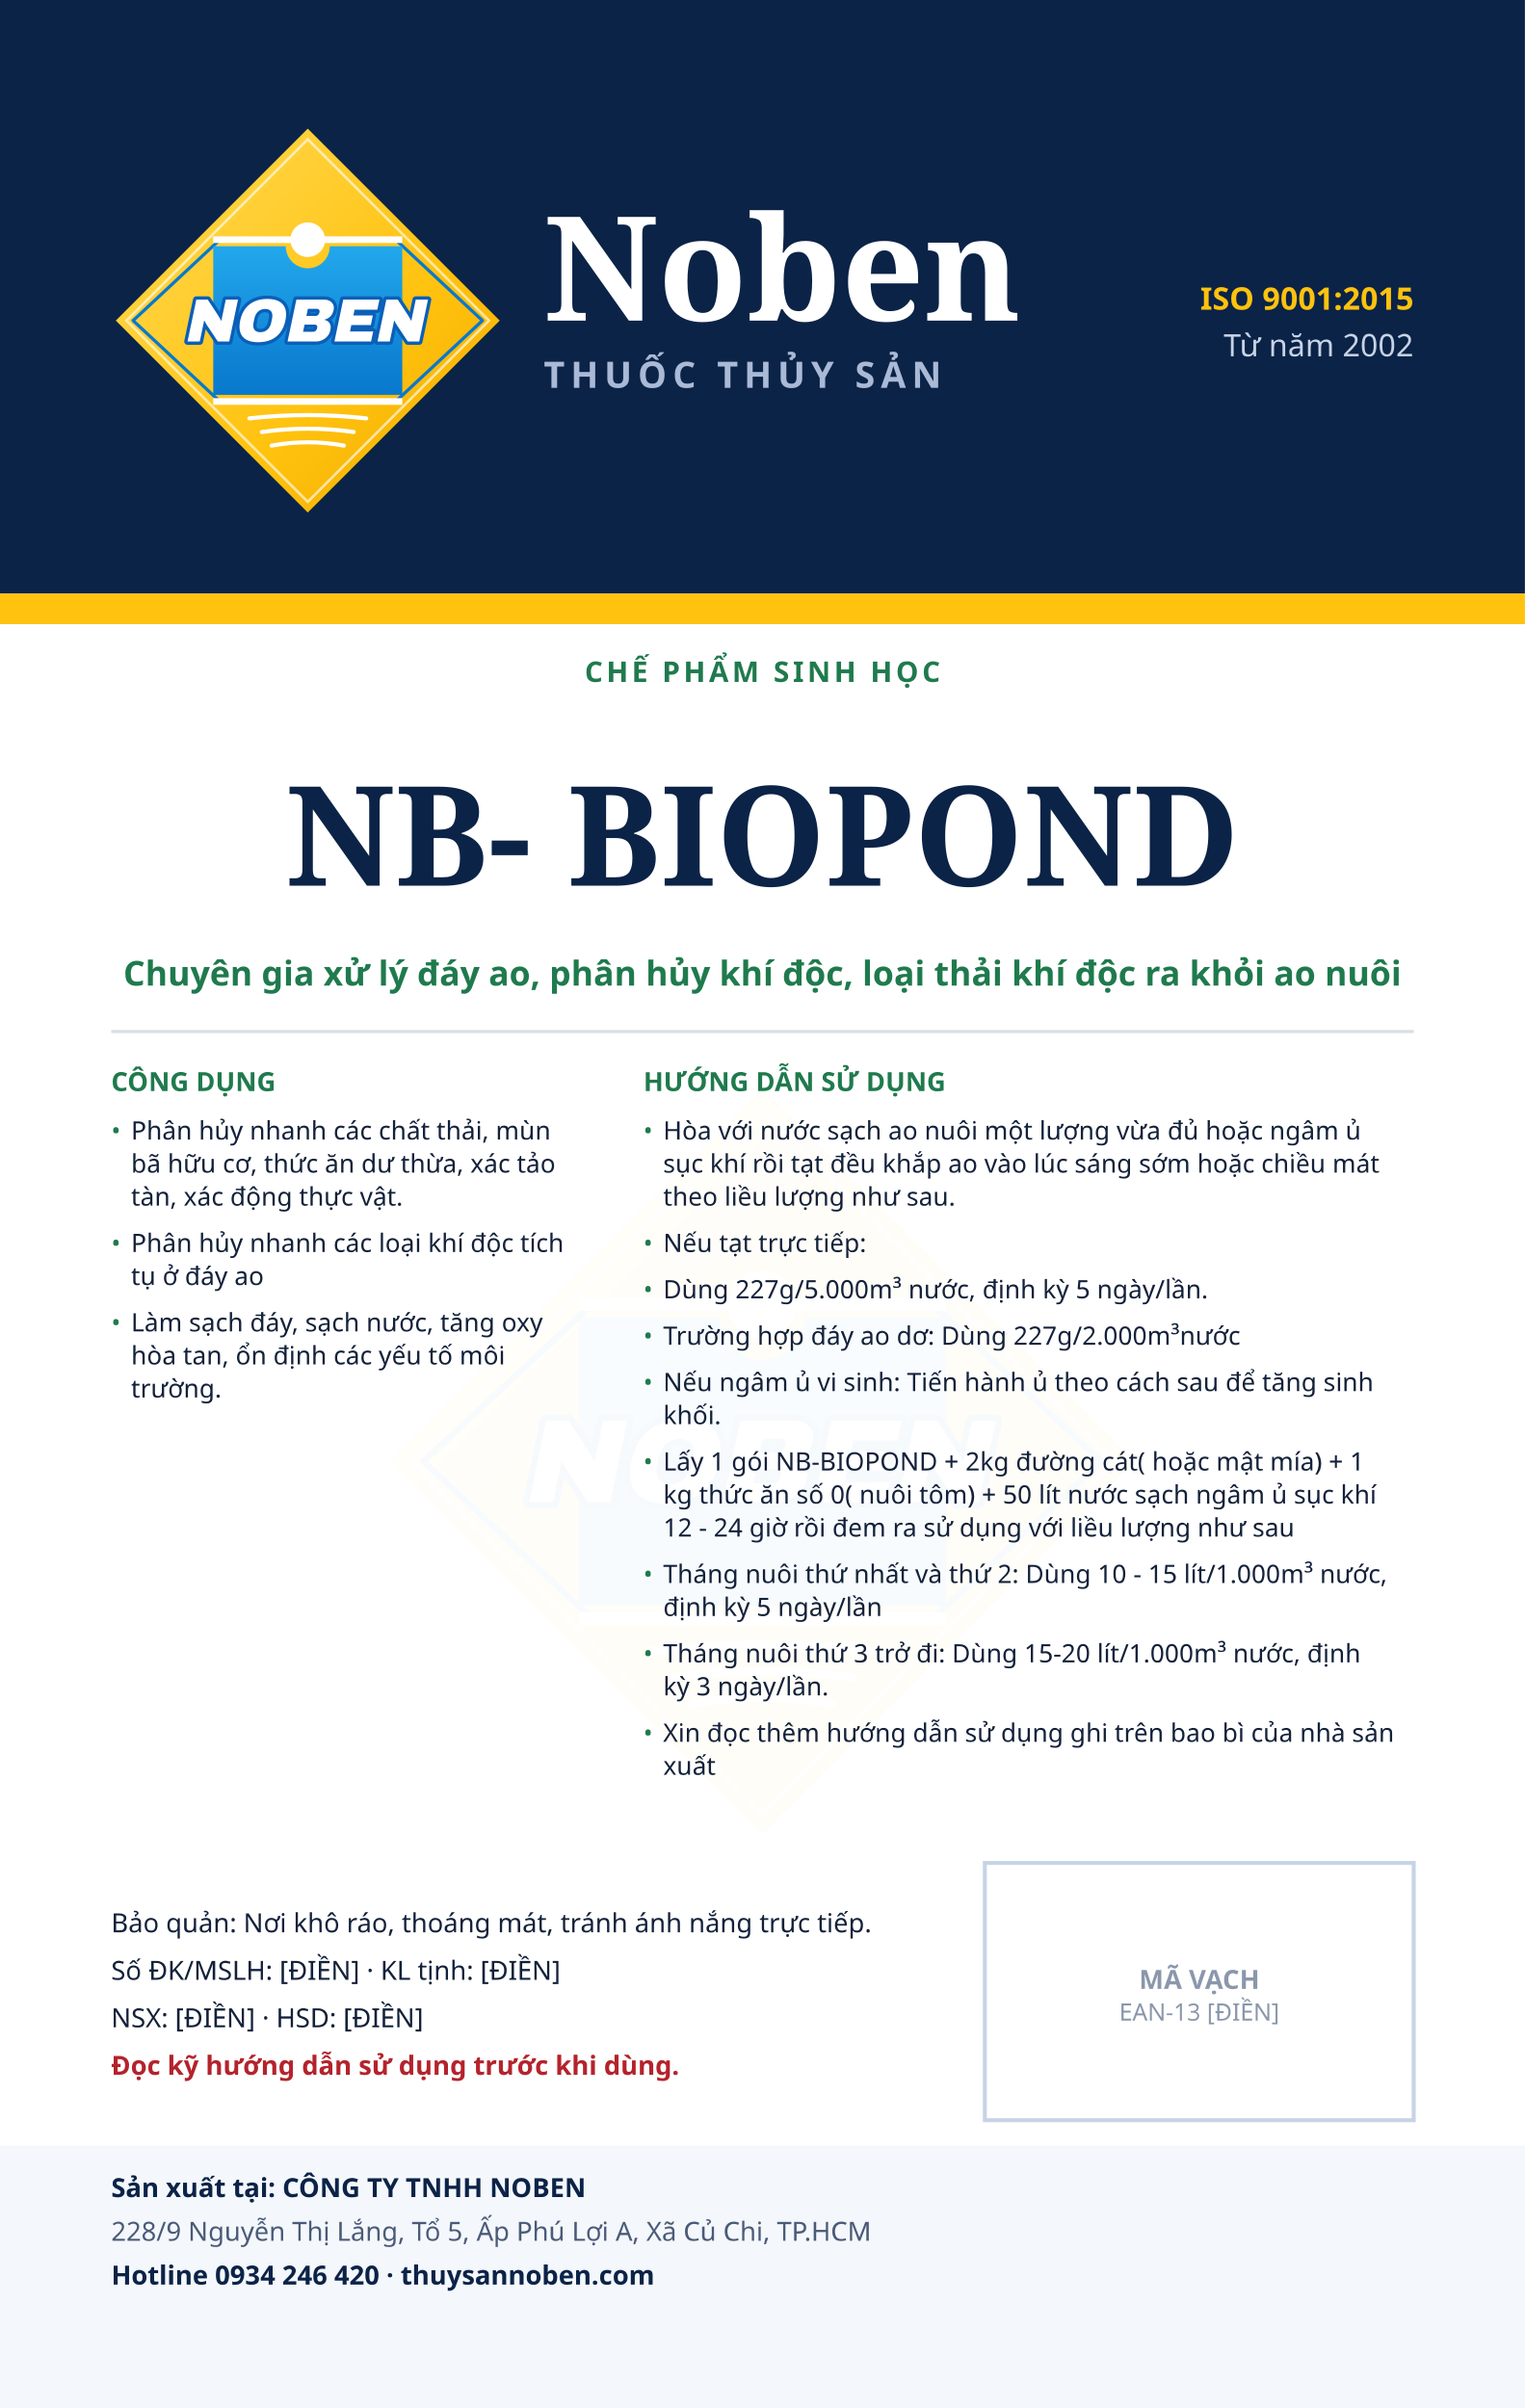
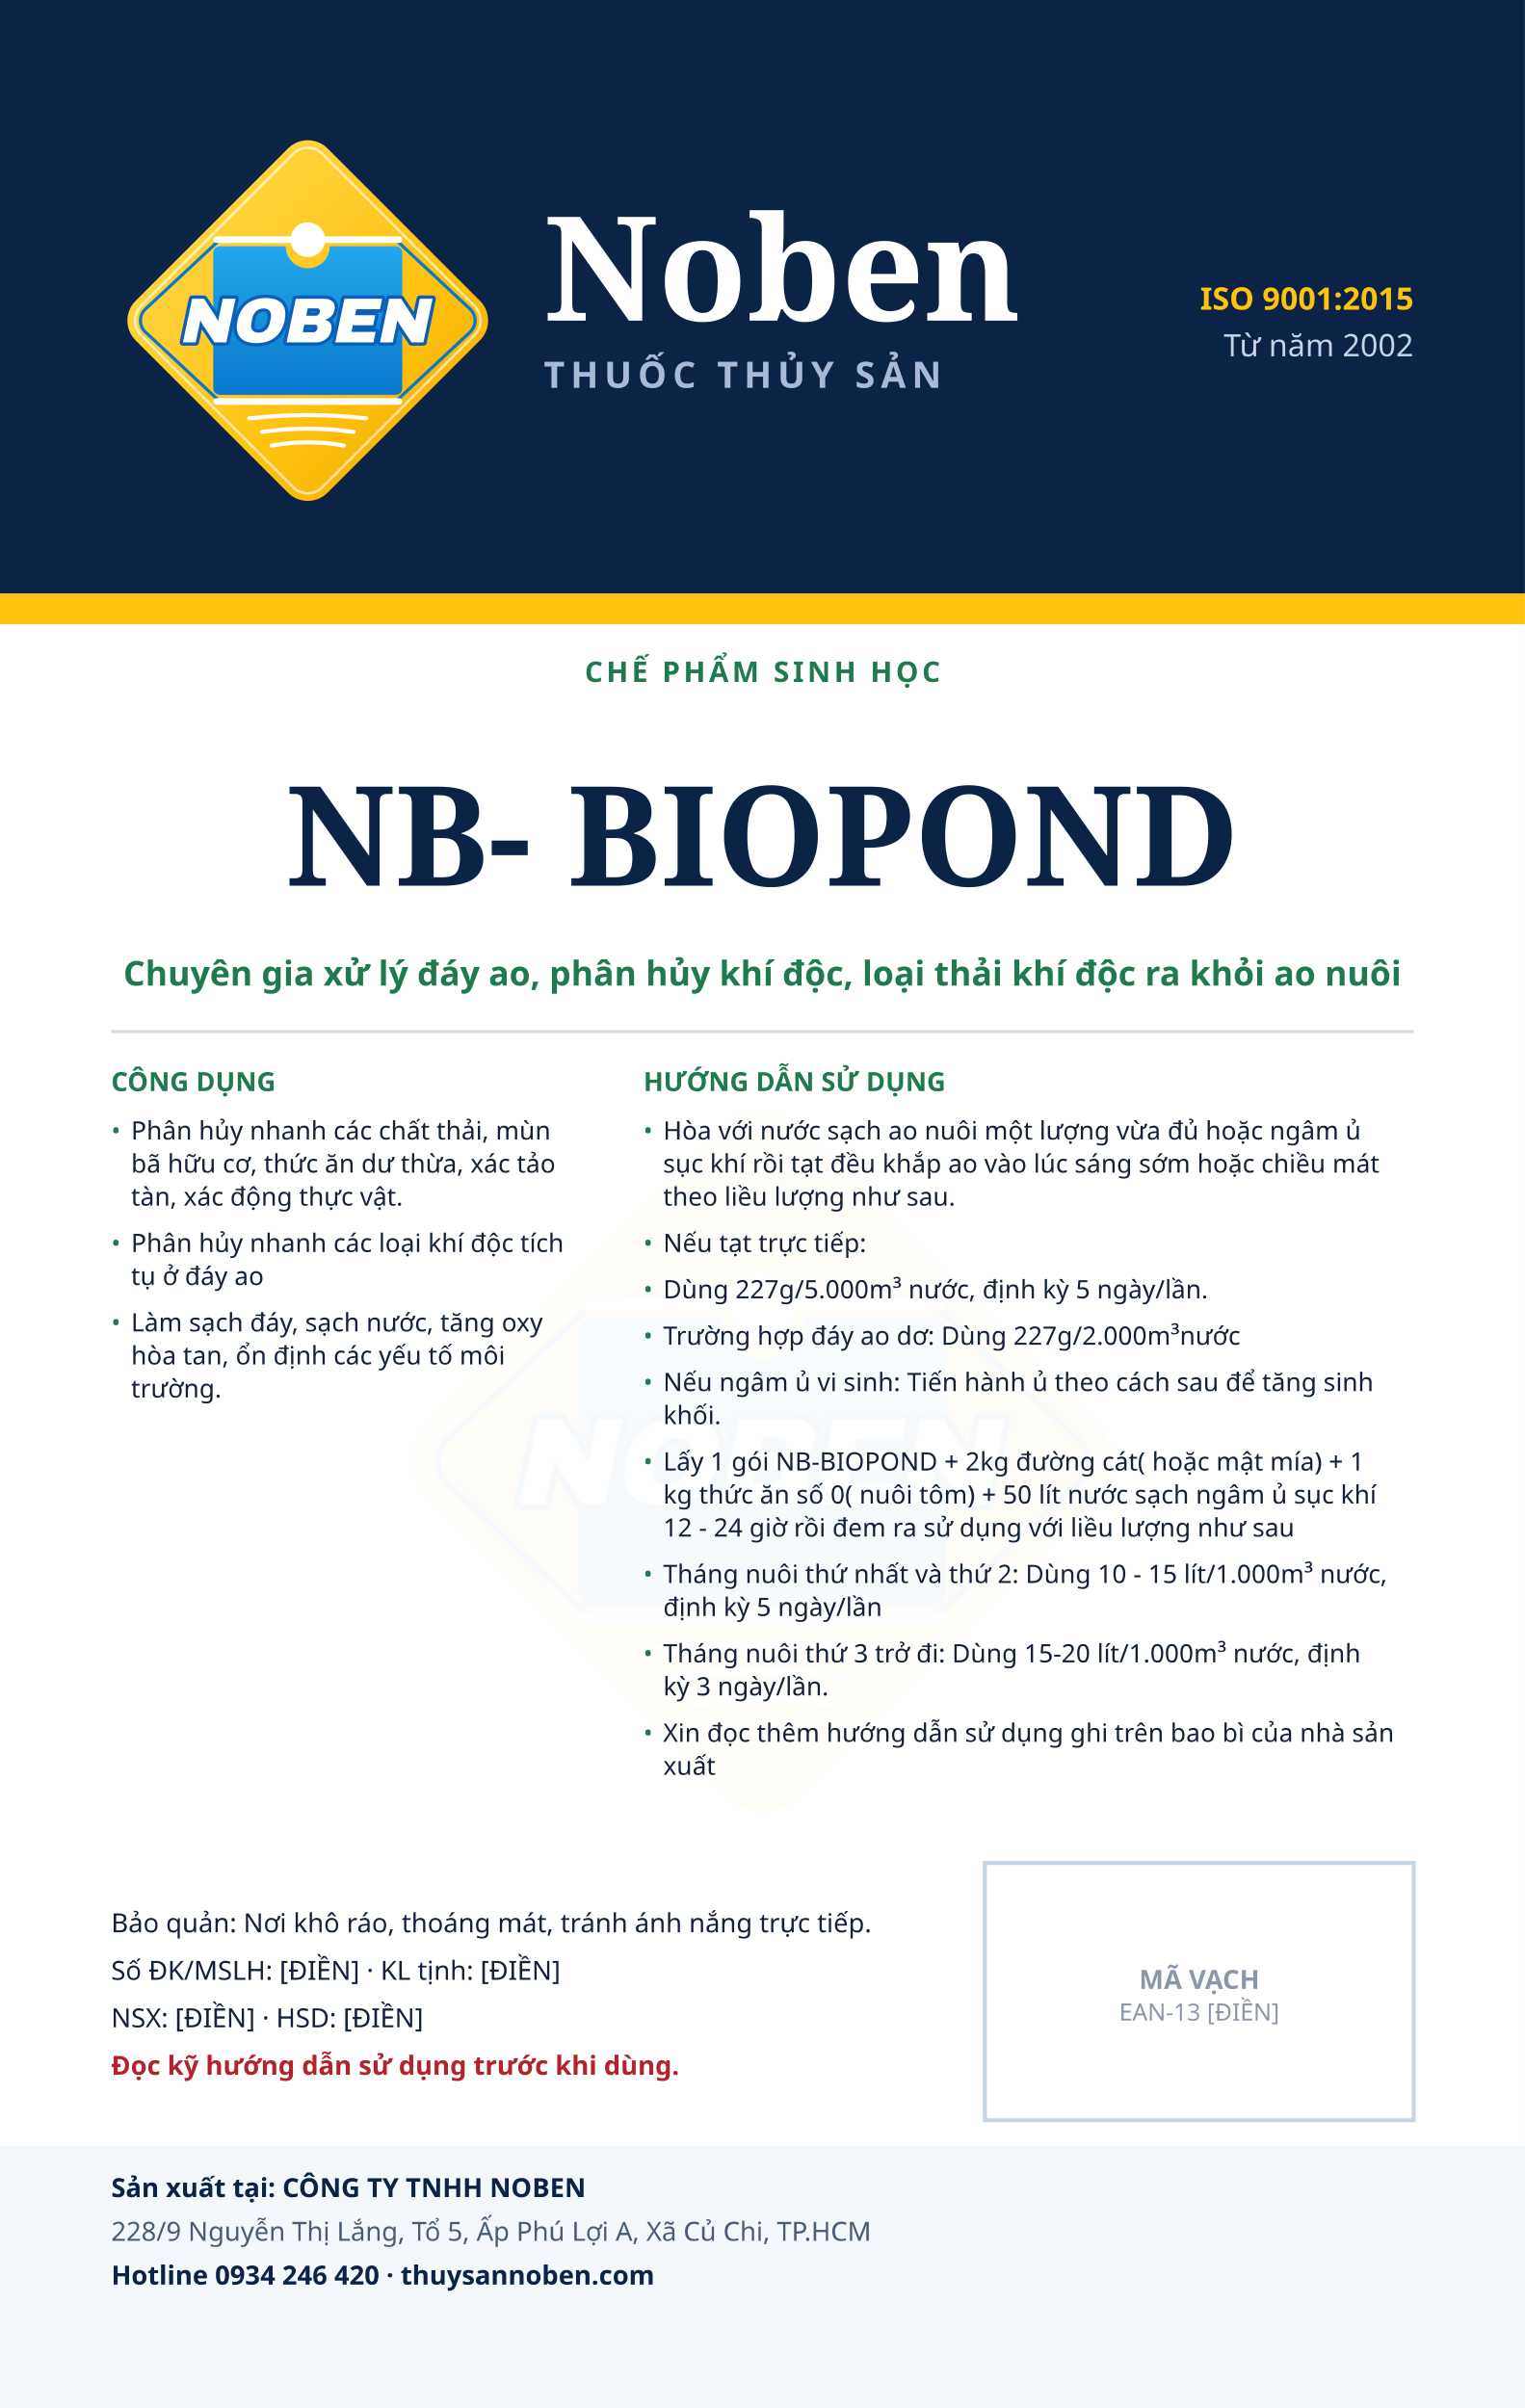
<svg xmlns="http://www.w3.org/2000/svg" xmlns:xlink="http://www.w3.org/1999/xlink" width="96mm" height="151.62mm" viewBox="-3 -3 96 151.62" data-trim="90 145.62" data-tran-le="3" data-an-toan="4">
  <defs>
    <clipPath id="nb-trang-giua">
      <rect x="0" y="36.29" width="90" height="95.81" />
    </clipPath>
  </defs>
  <g id="nen">
    <rect x="-3" y="-3" width="96" height="151.62" fill="#ffffff" />
    <rect x="-3" y="132.1" width="96" height="16.52" fill="#f4f7fb" />
    <g opacity="0.035" clip-path="url(#nb-trang-giua)">
      <use href="#nb-mark-art" xlink:href="#nb-mark-art" transform="translate(20.99 65.01) scale(0.0938)" />
    </g>
  </g>
  <g id="dai-thuong-hieu" data-khung="31.23 0 54.77 34.38">
    <rect x="-3" y="-3" width="96" height="37.38" fill="#0b2347" />
    <rect x="-3" y="34.38" width="96" height="1.92" fill="#ffc20e" />
    <text font-family="'Playfair Display ExtraBold', 'Playfair Display', serif" font-weight="800" font-size="9.14" fill="#ffffff" x="31.23" y="17.19">Noben</text>
    <text font-family="'Be Vietnam Pro SemiBold', 'Be Vietnam Pro', sans-serif" font-weight="600" font-size="2.29" fill="#a9b9d6" letter-spacing="0.37" x="31.23" y="21.42">THUỐC THỦY SẢN</text>
    <text font-family="'Be Vietnam Pro SemiBold', 'Be Vietnam Pro', sans-serif" font-weight="600" font-size="1.96" fill="#ffc20e" text-anchor="end" x="86" y="16.5">ISO 9001:2015</text>
    <text font-family="'Be Vietnam Pro', sans-serif" font-weight="400" font-size="1.96" fill="#c7d3e6" text-anchor="end" x="86" y="19.44">Từ năm 2002</text>
  </g>
  <g id="logo">
    <g transform="translate(4 4.81) scale(0.04834)">
      <g id="nb-mark-art">
        <defs>
          <linearGradient id="nb-g" x1="0" y1="0" x2="1" y2="1">
            <stop offset="0" stop-color="#ffdb57" />
            <stop offset=".618" stop-color="#ffc20e" />
            <stop offset="1" stop-color="#f2a900" />
          </linearGradient>
          <linearGradient id="nb-b" x1="0" y1="0" x2="0" y2="1">
            <stop offset="0" stop-color="#22a8ec" />
            <stop offset=".618" stop-color="#1289d8" />
            <stop offset="1" stop-color="#0878cc" />
          </linearGradient>
        </defs>
-         <path d="M256 6 L506 256 L256 506 L6 256 Z" fill="url(#nb-g)" />
-         <path d="M256 19.93 L492.07 256 L256 492.07 L19.93 256 Z" fill="none" stroke="#fff" stroke-opacity=".618" stroke-width="3.29" />
-         <path d="M370.48 150.62 L483.46 256 L370.48 361.38 M141.52 150.62 L28.54 256 L141.52 361.38" fill="none" stroke="#0878cc" stroke-width="4.18" stroke-linejoin="round" stroke-linecap="round" />
-         <path d="M132.91 150.62 H379.09 M132.91 361.38 H379.09" stroke="#fff" stroke-width="8.61" />
-         <path d="M132.91 159.23 H227.33 A28.67 28.67 0 0 0 284.67 159.23 H379.09 V352.77 H132.91 Z" fill="url(#nb-b)" />
+         <path d="M281.79 31.79 L480.21 230.21 A36.47 36.47 0 0 1 480.21 281.79 L281.79 480.21 A36.47 36.47 0 0 1 230.21 480.21 L31.79 281.79 A36.47 36.47 0 0 1 31.79 230.21 L230.21 31.79 A36.47 36.47 0 0 1 281.79 31.79 Z" fill="url(#nb-g)" />
+         <path d="M274.83 38.76 L473.24 237.17 A26.62 26.62 0 0 1 473.24 274.83 L274.83 473.24 A26.62 26.62 0 0 1 237.17 473.24 L38.76 274.83 A26.62 26.62 0 0 1 38.76 237.17 L237.17 38.76 A26.62 26.62 0 0 1 274.83 38.76 Z" fill="none" stroke="#fff" stroke-opacity=".618" stroke-width="3.29" />
+         <path d="M370.48 150.62 L467.36 240.98 A20.53 20.53 0 0 1 467.36 271.02 L370.48 361.38 M141.52 150.62 L44.64 240.98 A20.53 20.53 0 0 0 44.64 271.02 L141.52 361.38" fill="none" stroke="#0878cc" stroke-width="4.18" stroke-linejoin="round" stroke-linecap="round" />
+         <rect x="132.91" y="146.31" width="246.19" height="8.61" rx="4.31" fill="#fff" />
+         <rect x="132.91" y="357.08" width="246.19" height="8.61" rx="4.31" fill="#fff" />
+         <path d="M141.52 159.23 H227.33 A28.67 28.67 0 0 0 284.67 159.23 H370.48 A8.61 8.61 0 0 1 379.09 167.84 V344.16 A8.61 8.61 0 0 1 370.48 352.77 H141.52 A8.61 8.61 0 0 1 132.91 344.16 V167.84 A8.61 8.61 0 0 1 141.52 159.23 Z" fill="url(#nb-b)" />
        <circle cx="256" cy="150.62" r="22.54" fill="#fff" />
-         <g transform="translate(93.56 283.26) scale(0.8613)">
-           <path d="M6.808 0.0 20.1 -63.296H37.396L52.312 -40.572Q52.947 -39.652 53.96 -37.904Q54.973 -36.156 56.022 -34.362Q57.071 -32.568 57.575 -31.464L58.074 -31.648Q58.523 -34.224 59.054 -36.754Q59.586 -39.284 59.856 -40.572L64.628 -63.296H83.12L69.828 0.0H52.624L35.765 -25.3Q34.587 -27.14 33.802 -28.658Q33.017 -30.176 32.295 -31.556L31.796 -31.372Q31.521 -29.624 31.154 -27.876Q30.787 -26.128 30.613 -25.3L25.3 0.0Z M113.676 1.104Q102.912 1.104 96.049 -2.576Q89.186 -6.256 86.674 -13.57Q84.162 -20.884 86.422 -31.648Q88.702 -42.504 94.276 -49.772Q99.85 -57.04 108.259 -60.72Q116.668 -64.4 127.432 -64.4Q138.288 -64.4 145.151 -60.72Q152.014 -57.04 154.536 -49.772Q157.058 -42.504 154.778 -31.648Q152.518 -20.884 146.934 -13.57Q141.35 -6.256 132.941 -2.576Q124.532 1.104 113.676 1.104ZM116.864 -14.076Q120.176 -14.076 122.928 -15.134Q125.68 -16.192 127.788 -18.124Q129.896 -20.056 131.294 -22.77Q132.692 -25.484 133.368 -28.704L134.604 -34.592Q135.281 -37.812 135.022 -40.526Q134.764 -43.24 133.468 -45.172Q132.172 -47.104 129.864 -48.162Q127.556 -49.22 124.244 -49.22Q120.932 -49.22 118.18 -48.162Q115.428 -47.104 113.366 -45.172Q111.304 -43.24 109.906 -40.526Q108.509 -37.812 107.832 -34.592L106.596 -28.704Q105.92 -25.484 106.178 -22.77Q106.436 -20.056 107.686 -18.124Q108.936 -16.192 111.244 -15.134Q113.552 -14.076 116.864 -14.076Z M158.08 0.0 171.372 -63.296H213.508Q218.292 -63.296 221.833 -61.318Q225.373 -59.34 227.031 -55.844Q228.689 -52.348 227.723 -47.748Q226.757 -43.148 224.667 -40.204Q222.577 -37.26 219.827 -35.558Q217.078 -33.856 214.052 -33.028L213.975 -32.66Q217.132 -31.924 219.469 -30.13Q221.807 -28.336 222.786 -25.116Q223.766 -21.896 222.704 -16.836Q221.641 -11.776 218.365 -8.004Q215.089 -4.232 210.504 -2.116Q205.92 0.0 200.768 0.0ZM181.503 -14.72H196.959Q199.075 -14.72 200.672 -16.192Q202.269 -17.664 202.888 -20.608Q203.177 -21.988 202.821 -23.138Q202.464 -24.288 201.542 -24.932Q200.619 -25.576 199.239 -25.576H183.783ZM186.526 -38.64H200.51Q201.982 -38.64 203.139 -39.33Q204.296 -40.02 205.165 -41.308Q206.033 -42.596 206.439 -44.528Q206.864 -46.552 205.783 -47.978Q204.703 -49.404 202.771 -49.404H188.787Z M228.932 0.0 242.224 -63.296H296.964L293.776 -48.116H259.368L257.533 -39.376H286.973L283.92 -24.84H254.48L252.452 -15.18H287.504L284.316 0.0Z M294.08 0.0 307.372 -63.296H324.668L339.584 -40.572Q340.219 -39.652 341.232 -37.904Q342.245 -36.156 343.294 -34.362Q344.343 -32.568 344.847 -31.464L345.346 -31.648Q345.795 -34.224 346.326 -36.754Q346.858 -39.284 347.128 -40.572L351.9 -63.296H370.392L357.1 0.0H339.896L323.037 -25.3Q321.859 -27.14 321.074 -28.658Q320.289 -30.176 319.567 -31.556L319.068 -31.372Q318.793 -29.624 318.426 -27.876Q318.059 -26.128 317.885 -25.3L312.572 0.0Z" fill="none" stroke="#0a5fb8" stroke-width="10" stroke-linejoin="round" />
-           <path d="M6.808 0.0 20.1 -63.296H37.396L52.312 -40.572Q52.947 -39.652 53.96 -37.904Q54.973 -36.156 56.022 -34.362Q57.071 -32.568 57.575 -31.464L58.074 -31.648Q58.523 -34.224 59.054 -36.754Q59.586 -39.284 59.856 -40.572L64.628 -63.296H83.12L69.828 0.0H52.624L35.765 -25.3Q34.587 -27.14 33.802 -28.658Q33.017 -30.176 32.295 -31.556L31.796 -31.372Q31.521 -29.624 31.154 -27.876Q30.787 -26.128 30.613 -25.3L25.3 0.0Z M113.676 1.104Q102.912 1.104 96.049 -2.576Q89.186 -6.256 86.674 -13.57Q84.162 -20.884 86.422 -31.648Q88.702 -42.504 94.276 -49.772Q99.85 -57.04 108.259 -60.72Q116.668 -64.4 127.432 -64.4Q138.288 -64.4 145.151 -60.72Q152.014 -57.04 154.536 -49.772Q157.058 -42.504 154.778 -31.648Q152.518 -20.884 146.934 -13.57Q141.35 -6.256 132.941 -2.576Q124.532 1.104 113.676 1.104ZM116.864 -14.076Q120.176 -14.076 122.928 -15.134Q125.68 -16.192 127.788 -18.124Q129.896 -20.056 131.294 -22.77Q132.692 -25.484 133.368 -28.704L134.604 -34.592Q135.281 -37.812 135.022 -40.526Q134.764 -43.24 133.468 -45.172Q132.172 -47.104 129.864 -48.162Q127.556 -49.22 124.244 -49.22Q120.932 -49.22 118.18 -48.162Q115.428 -47.104 113.366 -45.172Q111.304 -43.24 109.906 -40.526Q108.509 -37.812 107.832 -34.592L106.596 -28.704Q105.92 -25.484 106.178 -22.77Q106.436 -20.056 107.686 -18.124Q108.936 -16.192 111.244 -15.134Q113.552 -14.076 116.864 -14.076Z M158.08 0.0 171.372 -63.296H213.508Q218.292 -63.296 221.833 -61.318Q225.373 -59.34 227.031 -55.844Q228.689 -52.348 227.723 -47.748Q226.757 -43.148 224.667 -40.204Q222.577 -37.26 219.827 -35.558Q217.078 -33.856 214.052 -33.028L213.975 -32.66Q217.132 -31.924 219.469 -30.13Q221.807 -28.336 222.786 -25.116Q223.766 -21.896 222.704 -16.836Q221.641 -11.776 218.365 -8.004Q215.089 -4.232 210.504 -2.116Q205.92 0.0 200.768 0.0ZM181.503 -14.72H196.959Q199.075 -14.72 200.672 -16.192Q202.269 -17.664 202.888 -20.608Q203.177 -21.988 202.821 -23.138Q202.464 -24.288 201.542 -24.932Q200.619 -25.576 199.239 -25.576H183.783ZM186.526 -38.64H200.51Q201.982 -38.64 203.139 -39.33Q204.296 -40.02 205.165 -41.308Q206.033 -42.596 206.439 -44.528Q206.864 -46.552 205.783 -47.978Q204.703 -49.404 202.771 -49.404H188.787Z M228.932 0.0 242.224 -63.296H296.964L293.776 -48.116H259.368L257.533 -39.376H286.973L283.92 -24.84H254.48L252.452 -15.18H287.504L284.316 0.0Z M294.08 0.0 307.372 -63.296H324.668L339.584 -40.572Q340.219 -39.652 341.232 -37.904Q342.245 -36.156 343.294 -34.362Q344.343 -32.568 344.847 -31.464L345.346 -31.648Q345.795 -34.224 346.326 -36.754Q346.858 -39.284 347.128 -40.572L351.9 -63.296H370.392L357.1 0.0H339.896L323.037 -25.3Q321.859 -27.14 321.074 -28.658Q320.289 -30.176 319.567 -31.556L319.068 -31.372Q318.793 -29.624 318.426 -27.876Q318.059 -26.128 317.885 -25.3L312.572 0.0Z" fill="#fff" />
+         <g transform="translate(93.46 284.39) scale(0.89704)">
+           <g fill="none" stroke="#0a5fb8" stroke-width="9.6" stroke-linejoin="round">
+             <path transform="translate(-6.81 0)" d="M6.808 0.0 20.1 -63.296H37.396L52.312 -40.572Q52.947 -39.652 53.96 -37.904Q54.973 -36.156 56.022 -34.362Q57.071 -32.568 57.575 -31.464L58.074 -31.648Q58.523 -34.224 59.054 -36.754Q59.586 -39.284 59.856 -40.572L64.628 -63.296H83.12L69.828 0.0H52.624L35.765 -25.3Q34.587 -27.14 33.802 -28.658Q33.017 -30.176 32.295 -31.556L31.796 -31.372Q31.521 -29.624 31.154 -27.876Q30.787 -26.128 30.613 -25.3L25.3 0.0Z " />
+             <path transform="translate(-7.2 0)" d="M113.676 1.104Q102.912 1.104 96.049 -2.576Q89.186 -6.256 86.674 -13.57Q84.162 -20.884 86.422 -31.648Q88.702 -42.504 94.276 -49.772Q99.85 -57.04 108.259 -60.72Q116.668 -64.4 127.432 -64.4Q138.288 -64.4 145.151 -60.72Q152.014 -57.04 154.536 -49.772Q157.058 -42.504 154.778 -31.648Q152.518 -20.884 146.934 -13.57Q141.35 -6.256 132.941 -2.576Q124.532 1.104 113.676 1.104ZM116.864 -14.076Q120.176 -14.076 122.928 -15.134Q125.68 -16.192 127.788 -18.124Q129.896 -20.056 131.294 -22.77Q132.692 -25.484 133.368 -28.704L134.604 -34.592Q135.281 -37.812 135.022 -40.526Q134.764 -43.24 133.468 -45.172Q132.172 -47.104 129.864 -48.162Q127.556 -49.22 124.244 -49.22Q120.932 -49.22 118.18 -48.162Q115.428 -47.104 113.366 -45.172Q111.304 -43.24 109.906 -40.526Q108.509 -37.812 107.832 -34.592L106.596 -28.704Q105.92 -25.484 106.178 -22.77Q106.436 -20.056 107.686 -18.124Q108.936 -16.192 111.244 -15.134Q113.552 -14.076 116.864 -14.076Z " />
+             <path transform="translate(-7.59 0)" d="M158.08 0.0 171.372 -63.296H213.508Q218.292 -63.296 221.833 -61.318Q225.373 -59.34 227.031 -55.844Q228.689 -52.348 227.723 -47.748Q226.757 -43.148 224.667 -40.204Q222.577 -37.26 219.827 -35.558Q217.078 -33.856 214.052 -33.028L213.975 -32.66Q217.132 -31.924 219.469 -30.13Q221.807 -28.336 222.786 -25.116Q223.766 -21.896 222.704 -16.836Q221.641 -11.776 218.365 -8.004Q215.089 -4.232 210.504 -2.116Q205.92 0.0 200.768 0.0ZM181.503 -14.72H196.959Q199.075 -14.72 200.672 -16.192Q202.269 -17.664 202.888 -20.608Q203.177 -21.988 202.821 -23.138Q202.464 -24.288 201.542 -24.932Q200.619 -25.576 199.239 -25.576H183.783ZM186.526 -38.64H200.51Q201.982 -38.64 203.139 -39.33Q204.296 -40.02 205.165 -41.308Q206.033 -42.596 206.439 -44.528Q206.864 -46.552 205.783 -47.978Q204.703 -49.404 202.771 -49.404H188.787Z " />
+             <path transform="translate(-7.8 0)" d="M228.932 0.0 242.224 -63.296H296.964L293.776 -48.116H259.368L257.533 -39.376H286.973L283.92 -24.84H254.48L252.452 -15.18H287.504L284.316 0.0Z " />
+             <path transform="translate(-8 0)" d="M294.08 0.0 307.372 -63.296H324.668L339.584 -40.572Q340.219 -39.652 341.232 -37.904Q342.245 -36.156 343.294 -34.362Q344.343 -32.568 344.847 -31.464L345.346 -31.648Q345.795 -34.224 346.326 -36.754Q346.858 -39.284 347.128 -40.572L351.9 -63.296H370.392L357.1 0.0H339.896L323.037 -25.3Q321.859 -27.14 321.074 -28.658Q320.289 -30.176 319.567 -31.556L319.068 -31.372Q318.793 -29.624 318.426 -27.876Q318.059 -26.128 317.885 -25.3L312.572 0.0Z" />
+           </g>
+           <g fill="#fff">
+             <path transform="translate(-6.81 0)" d="M6.808 0.0 20.1 -63.296H37.396L52.312 -40.572Q52.947 -39.652 53.96 -37.904Q54.973 -36.156 56.022 -34.362Q57.071 -32.568 57.575 -31.464L58.074 -31.648Q58.523 -34.224 59.054 -36.754Q59.586 -39.284 59.856 -40.572L64.628 -63.296H83.12L69.828 0.0H52.624L35.765 -25.3Q34.587 -27.14 33.802 -28.658Q33.017 -30.176 32.295 -31.556L31.796 -31.372Q31.521 -29.624 31.154 -27.876Q30.787 -26.128 30.613 -25.3L25.3 0.0Z " />
+             <path transform="translate(-7.2 0)" d="M113.676 1.104Q102.912 1.104 96.049 -2.576Q89.186 -6.256 86.674 -13.57Q84.162 -20.884 86.422 -31.648Q88.702 -42.504 94.276 -49.772Q99.85 -57.04 108.259 -60.72Q116.668 -64.4 127.432 -64.4Q138.288 -64.4 145.151 -60.72Q152.014 -57.04 154.536 -49.772Q157.058 -42.504 154.778 -31.648Q152.518 -20.884 146.934 -13.57Q141.35 -6.256 132.941 -2.576Q124.532 1.104 113.676 1.104ZM116.864 -14.076Q120.176 -14.076 122.928 -15.134Q125.68 -16.192 127.788 -18.124Q129.896 -20.056 131.294 -22.77Q132.692 -25.484 133.368 -28.704L134.604 -34.592Q135.281 -37.812 135.022 -40.526Q134.764 -43.24 133.468 -45.172Q132.172 -47.104 129.864 -48.162Q127.556 -49.22 124.244 -49.22Q120.932 -49.22 118.18 -48.162Q115.428 -47.104 113.366 -45.172Q111.304 -43.24 109.906 -40.526Q108.509 -37.812 107.832 -34.592L106.596 -28.704Q105.92 -25.484 106.178 -22.77Q106.436 -20.056 107.686 -18.124Q108.936 -16.192 111.244 -15.134Q113.552 -14.076 116.864 -14.076Z " />
+             <path transform="translate(-7.59 0)" d="M158.08 0.0 171.372 -63.296H213.508Q218.292 -63.296 221.833 -61.318Q225.373 -59.34 227.031 -55.844Q228.689 -52.348 227.723 -47.748Q226.757 -43.148 224.667 -40.204Q222.577 -37.26 219.827 -35.558Q217.078 -33.856 214.052 -33.028L213.975 -32.66Q217.132 -31.924 219.469 -30.13Q221.807 -28.336 222.786 -25.116Q223.766 -21.896 222.704 -16.836Q221.641 -11.776 218.365 -8.004Q215.089 -4.232 210.504 -2.116Q205.92 0.0 200.768 0.0ZM181.503 -14.72H196.959Q199.075 -14.72 200.672 -16.192Q202.269 -17.664 202.888 -20.608Q203.177 -21.988 202.821 -23.138Q202.464 -24.288 201.542 -24.932Q200.619 -25.576 199.239 -25.576H183.783ZM186.526 -38.64H200.51Q201.982 -38.64 203.139 -39.33Q204.296 -40.02 205.165 -41.308Q206.033 -42.596 206.439 -44.528Q206.864 -46.552 205.783 -47.978Q204.703 -49.404 202.771 -49.404H188.787Z " />
+             <path transform="translate(-7.8 0)" d="M228.932 0.0 242.224 -63.296H296.964L293.776 -48.116H259.368L257.533 -39.376H286.973L283.92 -24.84H254.48L252.452 -15.18H287.504L284.316 0.0Z " />
+             <path transform="translate(-8 0)" d="M294.08 0.0 307.372 -63.296H324.668L339.584 -40.572Q340.219 -39.652 341.232 -37.904Q342.245 -36.156 343.294 -34.362Q344.343 -32.568 344.847 -31.464L345.346 -31.648Q345.795 -34.224 346.326 -36.754Q346.858 -39.284 347.128 -40.572L351.9 -63.296H370.392L357.1 0.0H339.896L323.037 -25.3Q321.859 -27.14 321.074 -28.658Q320.289 -30.176 319.567 -31.556L319.068 -31.372Q318.793 -29.624 318.426 -27.876Q318.059 -26.128 317.885 -25.3L312.572 0.0Z" />
+           </g>
        </g>
        <path d="M179.92 383.41 Q256 374.8 332.08 383.41 M196.19 401.13 Q256 392.52 315.81 401.13 M208.98 418.85 Q256 410.24 303.02 418.85" fill="none" stroke="#fff" stroke-width="5.32" stroke-linecap="round" />
      </g>
    </g>
  </g>
  <g id="ten-san-pham" data-khung="4 36.29 82 27.45">
    <text font-family="'Be Vietnam Pro SemiBold', 'Be Vietnam Pro', sans-serif" font-weight="600" font-size="1.8" fill="#1f7a4d" text-anchor="middle" letter-spacing="0.22">
      <tspan x="45" y="39.94">CHẾ PHẨM SINH HỌC</tspan>
    </text>
    <text font-family="'Playfair Display ExtraBold', 'Playfair Display', serif" font-weight="800" font-size="8.74" fill="#0b2347" text-anchor="middle">
      <tspan x="45" y="52.77">NB- BIOPOND</tspan>
    </text>
    <text font-family="'Be Vietnam Pro SemiBold', 'Be Vietnam Pro', sans-serif" font-weight="600" font-size="2.16" fill="#1f7a4d" text-anchor="middle">
      <tspan x="45" y="59.06">Chuyên gia xử lý đáy ao, phân hủy khí độc, loại thải khí độc ra khỏi ao nuôi</tspan>
    </text>
  </g>
  <g id="cong-dung" data-khung="4 63.74 29.98 21.68">
    <line x1="4" y1="61.95" x2="86" y2="61.95" stroke="#0b2347" stroke-opacity="0.15" stroke-width="0.2" />
    <text font-family="'Be Vietnam Pro SemiBold', 'Be Vietnam Pro', sans-serif" font-weight="600" font-size="1.66" fill="#1f7a4d">
      <tspan x="4" y="65.7">CÔNG DỤNG</tspan>
    </text>
    <text font-family="'Be Vietnam Pro', sans-serif" font-weight="400" font-size="1.6" fill="#1f7a4d" x="4" y="68.75">•</text>
    <text font-family="'Be Vietnam Pro', sans-serif" font-weight="400" font-size="1.6" fill="#13213a">
      <tspan x="5.25" y="68.75">Phân hủy nhanh các chất thải, mùn</tspan>
      <tspan x="5.25" y="70.83">bã hữu cơ, thức ăn dư thừa, xác tảo</tspan>
      <tspan x="5.25" y="72.91">tàn, xác động thực vật.</tspan>
    </text>
    <text font-family="'Be Vietnam Pro', sans-serif" font-weight="400" font-size="1.6" fill="#1f7a4d" x="4" y="75.83">•</text>
    <text font-family="'Be Vietnam Pro', sans-serif" font-weight="400" font-size="1.6" fill="#13213a">
      <tspan x="5.25" y="75.83">Phân hủy nhanh các loại khí độc tích</tspan>
      <tspan x="5.25" y="77.91">tụ ở đáy ao</tspan>
    </text>
    <text font-family="'Be Vietnam Pro', sans-serif" font-weight="400" font-size="1.6" fill="#1f7a4d" x="4" y="80.83">•</text>
    <text font-family="'Be Vietnam Pro', sans-serif" font-weight="400" font-size="1.6" fill="#13213a">
      <tspan x="5.25" y="80.83">Làm sạch đáy, sạch nước, tăng oxy</tspan>
      <tspan x="5.25" y="82.91">hòa tan, ổn định các yếu tố môi</tspan>
      <tspan x="5.25" y="84.99">trường.</tspan>
    </text>
  </g>
  <g id="huong-dan" data-khung="37.5 63.74 48.5 45.44">
    <text font-family="'Be Vietnam Pro SemiBold', 'Be Vietnam Pro', sans-serif" font-weight="600" font-size="1.66" fill="#1f7a4d">
      <tspan x="37.5" y="65.7">HƯỚNG DẪN SỬ DỤNG</tspan>
    </text>
    <text font-family="'Be Vietnam Pro', sans-serif" font-weight="400" font-size="1.6" fill="#1f7a4d" x="37.5" y="68.75">•</text>
    <text font-family="'Be Vietnam Pro', sans-serif" font-weight="400" font-size="1.6" fill="#13213a">
      <tspan x="38.75" y="68.75">Hòa với nước sạch ao nuôi một lượng vừa đủ hoặc ngâm ủ</tspan>
      <tspan x="38.75" y="70.83">sục khí rồi tạt đều khắp ao vào lúc sáng sớm hoặc chiều mát</tspan>
      <tspan x="38.75" y="72.91">theo liều lượng như sau.</tspan>
    </text>
    <text font-family="'Be Vietnam Pro', sans-serif" font-weight="400" font-size="1.6" fill="#1f7a4d" x="37.5" y="75.83">•</text>
    <text font-family="'Be Vietnam Pro', sans-serif" font-weight="400" font-size="1.6" fill="#13213a">
      <tspan x="38.75" y="75.83">Nếu tạt trực tiếp:</tspan>
    </text>
    <text font-family="'Be Vietnam Pro', sans-serif" font-weight="400" font-size="1.6" fill="#1f7a4d" x="37.5" y="78.75">•</text>
    <text font-family="'Be Vietnam Pro', sans-serif" font-weight="400" font-size="1.6" fill="#13213a">
      <tspan x="38.75" y="78.75">Dùng 227g/5.000m³ nước, định kỳ 5 ngày/lần.</tspan>
    </text>
    <text font-family="'Be Vietnam Pro', sans-serif" font-weight="400" font-size="1.6" fill="#1f7a4d" x="37.5" y="81.67">•</text>
    <text font-family="'Be Vietnam Pro', sans-serif" font-weight="400" font-size="1.6" fill="#13213a">
      <tspan x="38.75" y="81.67">Trường hợp đáy ao dơ: Dùng 227g/2.000m³nước</tspan>
    </text>
    <text font-family="'Be Vietnam Pro', sans-serif" font-weight="400" font-size="1.6" fill="#1f7a4d" x="37.5" y="84.59">•</text>
    <text font-family="'Be Vietnam Pro', sans-serif" font-weight="400" font-size="1.6" fill="#13213a">
      <tspan x="38.75" y="84.59">Nếu ngâm ủ vi sinh: Tiến hành ủ theo cách sau để tăng sinh</tspan>
      <tspan x="38.75" y="86.67">khối.</tspan>
    </text>
    <text font-family="'Be Vietnam Pro', sans-serif" font-weight="400" font-size="1.6" fill="#1f7a4d" x="37.5" y="89.59">•</text>
    <text font-family="'Be Vietnam Pro', sans-serif" font-weight="400" font-size="1.6" fill="#13213a">
      <tspan x="38.75" y="89.59">Lấy 1 gói NB-BIOPOND + 2kg đường cát( hoặc mật mía) + 1</tspan>
      <tspan x="38.75" y="91.67">kg thức ăn số 0( nuôi tôm) + 50 lít nước sạch ngâm ủ sục khí</tspan>
      <tspan x="38.75" y="93.75">12 - 24 giờ rồi đem ra sử dụng với liều lượng như sau</tspan>
    </text>
    <text font-family="'Be Vietnam Pro', sans-serif" font-weight="400" font-size="1.6" fill="#1f7a4d" x="37.5" y="96.67">•</text>
    <text font-family="'Be Vietnam Pro', sans-serif" font-weight="400" font-size="1.6" fill="#13213a">
      <tspan x="38.75" y="96.67">Tháng nuôi thứ nhất và thứ 2: Dùng 10 - 15 lít/1.000m³ nước,</tspan>
      <tspan x="38.75" y="98.75">định kỳ 5 ngày/lần</tspan>
    </text>
    <text font-family="'Be Vietnam Pro', sans-serif" font-weight="400" font-size="1.6" fill="#1f7a4d" x="37.5" y="101.67">•</text>
    <text font-family="'Be Vietnam Pro', sans-serif" font-weight="400" font-size="1.6" fill="#13213a">
      <tspan x="38.75" y="101.67">Tháng nuôi thứ 3 trở đi: Dùng 15-20 lít/1.000m³ nước, định</tspan>
      <tspan x="38.75" y="103.75">kỳ 3 ngày/lần.</tspan>
    </text>
    <text font-family="'Be Vietnam Pro', sans-serif" font-weight="400" font-size="1.6" fill="#1f7a4d" x="37.5" y="106.67">•</text>
    <text font-family="'Be Vietnam Pro', sans-serif" font-weight="400" font-size="1.6" fill="#13213a">
      <tspan x="38.75" y="106.67">Xin đọc thêm hướng dẫn sử dụng ghi trên bao bì của nhà sản</tspan>
      <tspan x="38.75" y="108.75">xuất</tspan>
    </text>
  </g>
  <g id="thanh-phan">
</g>
  <g id="phap-ly" data-khung="4 114.3 82 27.32">
    <text font-family="'Be Vietnam Pro', sans-serif" font-weight="400" font-size="1.66" fill="#13213a">
      <tspan x="4" y="118.67">Bảo quản: Nơi khô ráo, thoáng mát, tránh ánh nắng trực tiếp.</tspan>
    </text>
    <text font-family="'Be Vietnam Pro', sans-serif" font-weight="400" font-size="1.66" fill="#13213a">
      <tspan x="4" y="121.66">Số ĐK/MSLH: [ĐIỀN] · KL tịnh: [ĐIỀN]</tspan>
    </text>
    <text font-family="'Be Vietnam Pro', sans-serif" font-weight="400" font-size="1.66" fill="#13213a">
      <tspan x="4" y="124.65">NSX: [ĐIỀN] · HSD: [ĐIỀN]</tspan>
    </text>
    <text font-family="'Be Vietnam Pro SemiBold', 'Be Vietnam Pro', sans-serif" font-weight="600" font-size="1.66" fill="#b4232c">
      <tspan x="4" y="127.64">Đọc kỹ hướng dẫn sử dụng trước khi dùng.</tspan>
    </text>
    <text font-family="'Be Vietnam Pro SemiBold', 'Be Vietnam Pro', sans-serif" font-weight="600" font-size="1.66" fill="#0b2347">
      <tspan x="4" y="135.34">Sản xuất tại: CÔNG TY TNHH NOBEN</tspan>
    </text>
    <text font-family="'Be Vietnam Pro', sans-serif" font-weight="400" font-size="1.66" fill="#4a5b78">
      <tspan x="4" y="138.09">228/9 Nguyễn Thị Lắng, Tổ 5, Ấp Phú Lợi A, Xã Củ Chi, TP.HCM</tspan>
    </text>
    <text font-family="'Be Vietnam Pro SemiBold', 'Be Vietnam Pro', sans-serif" font-weight="600" font-size="1.66" fill="#0b2347">
      <tspan x="4" y="140.85">Hotline 0934 246 420 · thuysannoben.com</tspan>
    </text>
  </g>
  <g id="ma-vach" data-khung="59 114.3 27 16.2">
    <rect x="59" y="114.3" width="27" height="16.2" fill="#ffffff" stroke="#c7d3e6" stroke-width="0.25" />
    <text font-family="'Be Vietnam Pro SemiBold', 'Be Vietnam Pro', sans-serif" font-weight="600" font-size="1.66" fill="#8a97ab" text-anchor="middle" x="72.5" y="122.23">MÃ VẠCH</text>
    <text font-family="'Be Vietnam Pro', sans-serif" font-weight="400" font-size="1.5" fill="#8a97ab" text-anchor="middle" x="72.5" y="124.23">EAN-13 [ĐIỀN]</text>
  </g>
  <g id="vung-an-toan" display="none">
    <rect x="-3" y="-3" width="96" height="151.62" fill="none" stroke="#e6007e" stroke-width="0.2" />
    <rect x="0" y="0" width="90" height="145.62" fill="none" stroke="#00a0e9" stroke-width="0.25" />
    <rect x="4" y="4" width="82" height="137.62" fill="none" stroke="#2fb34a" stroke-width="0.2" stroke-dasharray="1 1" />
    <line x1="0" y1="90" x2="90" y2="90" stroke="#ffc20e" stroke-width="0.2" stroke-dasharray="2 1" />
  </g>
</svg>
